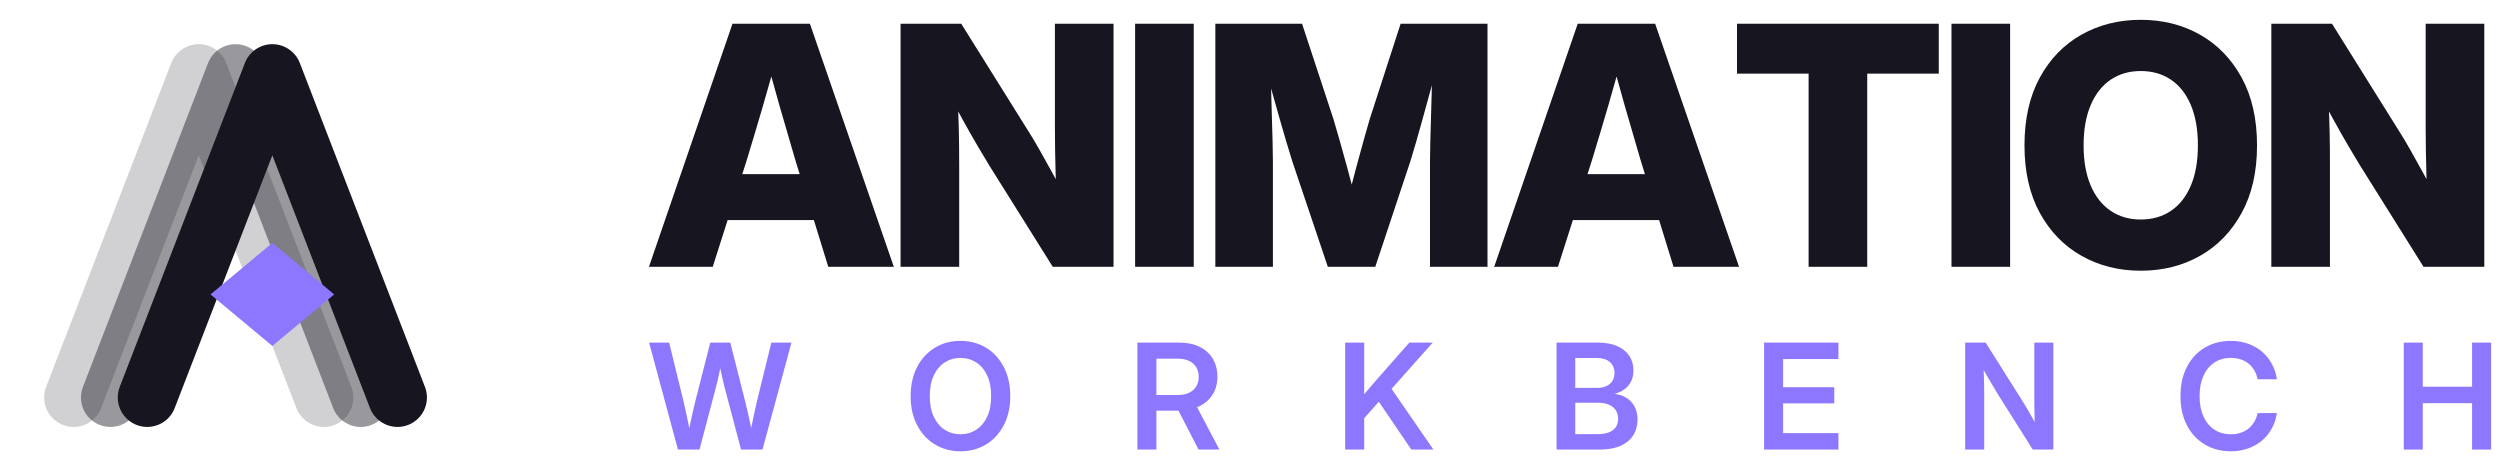
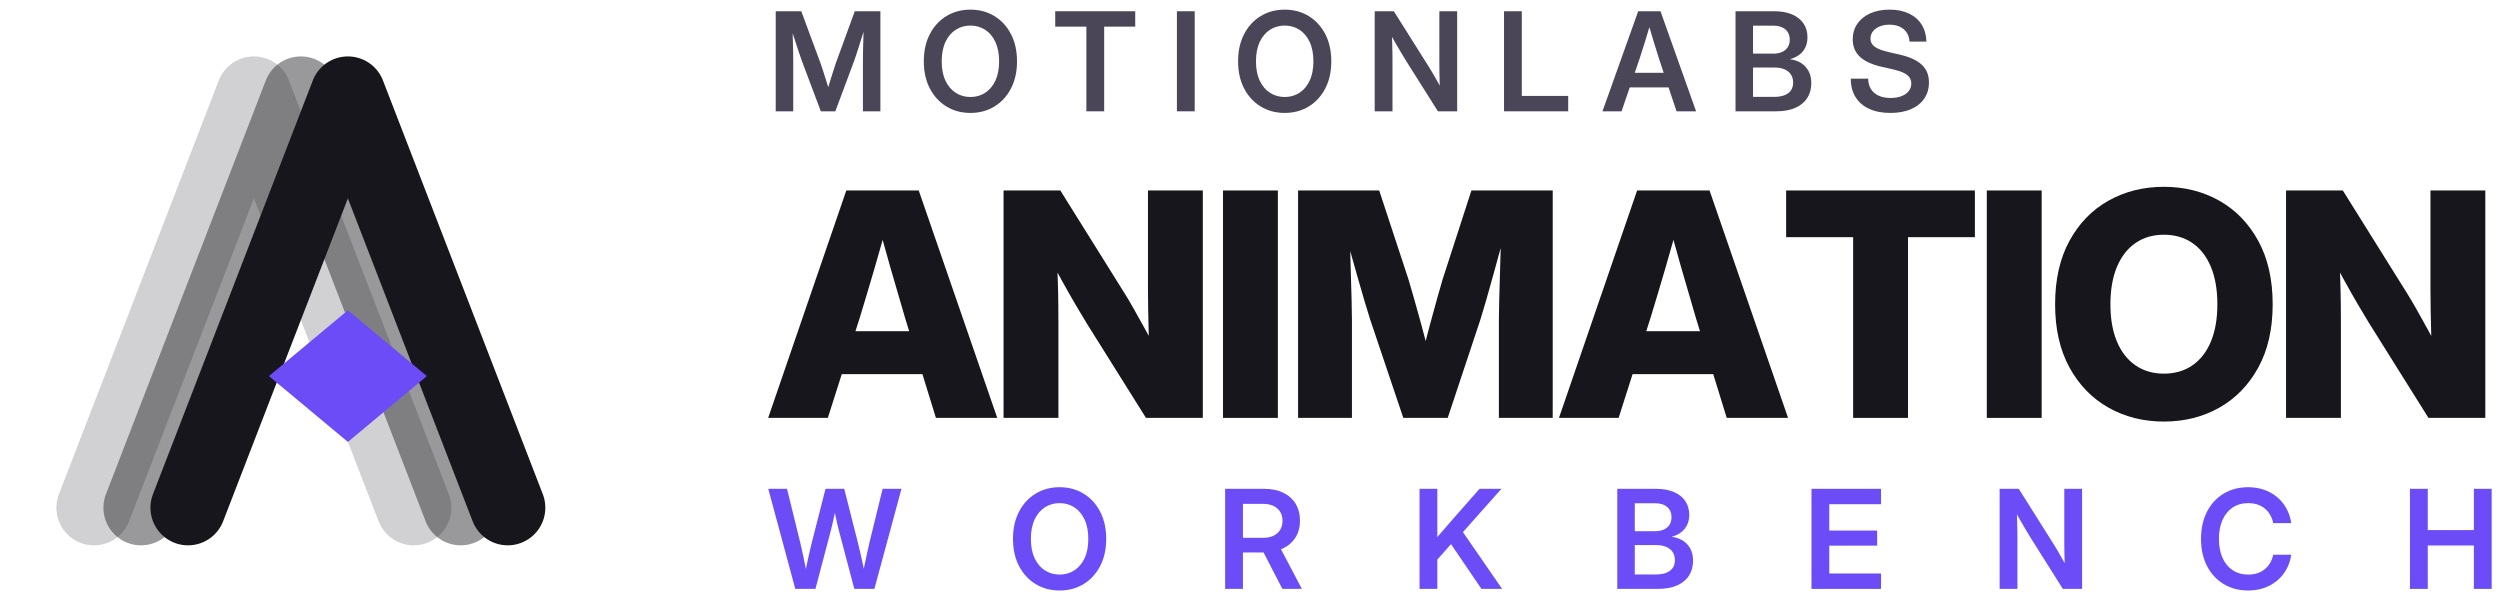
- <svg xmlns="http://www.w3.org/2000/svg" viewBox="0 0 1496.51 282.00" width="1496.51" height="282.00" fill="none" role="img" aria-label="Animation Workbench">
-   <g transform="translate(0.00 0.00) scale(4.40625)">
-     <g stroke="#17151F" stroke-width="8" stroke-linecap="round" stroke-linejoin="round">
+ <svg xmlns="http://www.w3.org/2000/svg" viewBox="0 0 1599.51 385.00" width="1599.51" height="385.00" fill="none" role="img" aria-label="MotionLabs Animation Workbench">
+   <g transform="translate(0.00 0.00) scale(6.01562)">
+     <g stroke="#17161C" stroke-width="8" stroke-linecap="round" stroke-linejoin="round">
      <path d="M10 54 L27 10 L44 54" opacity="0.2" />
      <path d="M15 54 L32 10 L49 54" opacity="0.44" />
      <path d="M20 54 L37 10 L54 54" />
    </g>
-     <path d="M37 33 L45.4 40 L37 47 L28.6 40 Z" fill="#8E77FF" />
+     <path d="M37 33 L45.4 40 L37 47 L28.6 40 Z" fill="#6B4CF6" />
  </g>
-   <g fill="#17151F">
-     <path transform="translate(388.000 159.711) scale(0.097656 -0.097656)" d="M4.8 0 516.799 1490H991.363L1505.722 0H1103.96L901.921 654.797Q853.441 819.038 805.441 985.979Q757.441 1152.919 706.801 1348.039H804.401Q752.241 1152.919 703.481 985.979Q654.721 819.038 604.481 654.797L395.722 0ZM356.441 286.518V568.12H1154.842V286.518Z" />
-     <path transform="translate(529.676 159.711) scale(0.097656 -0.097656)" d="M96.319 0V1490H468.241L891.479 812.604Q914.519 776.284 949.579 714.264Q984.639 652.243 1023.819 580.963Q1062.999 509.683 1097.279 445.603L1055.199 348.802Q1050.919 423.083 1048.039 518.783Q1045.159 614.483 1043.779 703.183Q1042.399 791.884 1042.399 844.164V1490H1401.761V0H1029.359L640.681 620.317Q612.601 665.957 569.781 738.737Q526.961 811.517 476.581 902.877Q426.201 994.238 373.281 1092.478L440.642 1122.237Q447.922 1014.597 451.182 915.877Q454.442 817.157 455.062 740.637Q455.682 664.117 455.682 620.797V0Z" />
-     <path transform="translate(670.083 159.711) scale(0.097656 -0.097656)" d="M455.682 1490V0H96.319V1490Z" />
-     <path transform="translate(718.107 159.711) scale(0.097656 -0.097656)" d="M96.319 0V1490H627.843L820.401 904.965Q836.441 851.685 858.241 774.664Q880.041 697.644 903.221 613.203Q926.401 528.763 946.061 452.103Q965.721 375.442 978.001 322.882H886.84Q899.12 375.442 918.66 452.103Q938.2 528.763 961 613.203Q983.801 697.644 1005.221 774.664Q1026.641 851.685 1042.441 904.965L1232.038 1490H1764.562V0H1412V645.117Q1412 695.397 1414.02 770.157Q1416.04 844.918 1418.68 931.798Q1421.32 1018.678 1423.58 1107.699Q1425.84 1196.719 1426.08 1275.52H1467.8Q1445.84 1193.359 1421.08 1103.419Q1396.32 1013.479 1372.54 926.978Q1348.76 840.478 1327.72 767.518Q1306.68 694.557 1291.16 645.117L1076.642 0H785.76L568.481 645.117Q552.961 694.557 531.041 767.518Q509.121 840.478 484.841 926.978Q460.561 1013.479 435.181 1103.419Q409.801 1193.359 386.601 1275.52H435.042Q435.521 1196.719 437.661 1107.699Q439.802 1018.678 442.442 931.798Q445.082 844.918 447.102 770.157Q449.122 695.397 449.122 645.117V0Z" />
-     <path transform="translate(893.963 159.711) scale(0.097656 -0.097656)" d="M4.8 0 516.799 1490H991.363L1505.722 0H1103.96L901.921 654.797Q853.441 819.038 805.441 985.979Q757.441 1152.919 706.801 1348.039H804.401Q752.241 1152.919 703.481 985.979Q654.721 819.038 604.481 654.797L395.722 0ZM356.441 286.518V568.12H1154.842V286.518Z" />
-     <path transform="translate(1035.639 159.711) scale(0.097656 -0.097656)" d="M42.4 1184.078V1490H1279.041V1184.078H840.642V0H481.279V1184.078Z" />
-     <path transform="translate(1158.761 159.711) scale(0.097656 -0.097656)" d="M455.682 1490V0H96.319V1490Z" />
-     <path transform="translate(1206.784 159.711) scale(0.097656 -0.097656)" d="M764.72 -24Q563.16 -24 401.42 67.4Q239.68 158.8 145.84 330.78Q52 502.76 52 744Q52 987.24 145.84 1159.6Q239.68 1331.96 401.42 1422.98Q563.16 1514 764.72 1514Q966.52 1514 1127.76 1422.98Q1289 1331.96 1383.22 1159.6Q1477.44 987.24 1477.44 744Q1477.44 502 1383.22 330.02Q1289 158.04 1127.76 67.02Q966.52 -24 764.72 -24ZM764.72 289.922Q871.6 289.922 950.399 343.462Q1029.199 397.001 1072.118 498.701Q1115.038 600.401 1115.038 744Q1115.038 888.599 1072.118 990.799Q1029.199 1092.999 950.399 1146.538Q871.6 1200.078 764.72 1200.078Q658.6 1200.078 579.801 1146.538Q501.001 1092.999 457.702 990.799Q414.402 888.599 414.402 744Q414.402 600.401 457.702 498.701Q501.001 397.001 579.801 343.462Q658.6 289.922 764.72 289.922Z" />
-     <path transform="translate(1350.219 159.711) scale(0.097656 -0.097656)" d="M96.319 0V1490H468.241L891.479 812.604Q914.519 776.284 949.579 714.264Q984.639 652.243 1023.819 580.963Q1062.999 509.683 1097.279 445.603L1055.199 348.802Q1050.919 423.083 1048.039 518.783Q1045.159 614.483 1043.779 703.183Q1042.399 791.884 1042.399 844.164V1490H1401.761V0H1029.359L640.681 620.317Q612.601 665.957 569.781 738.737Q526.961 811.517 476.581 902.877Q426.201 994.238 373.281 1092.478L440.642 1122.237Q447.922 1014.597 451.182 915.877Q454.442 817.157 455.062 740.637Q455.682 664.117 455.682 620.797V0Z" />
+   <g fill="#4A4658">
+     <path transform="translate(491.000 71.221) scale(0.042969 -0.042969)" d="M123.521 0V1490H504.235L794.399 706.553Q808.839 664.473 828.639 603.254Q848.439 542.034 869.419 475.195Q890.399 408.356 908.659 348.096Q926.919 287.837 937.999 247.677H873.24Q884.319 287.837 902.259 348.096Q920.199 408.356 940.999 475.195Q961.799 542.034 981.419 603.254Q1001.039 664.473 1014.839 706.553L1300.443 1490H1682.157V0H1422V760.324Q1422 809.404 1423.22 873.764Q1424.44 938.123 1426.48 1009.803Q1428.52 1081.482 1430.38 1154.702Q1432.24 1227.921 1432.88 1294.721H1465.8Q1442.24 1218.961 1417.88 1141.621Q1393.52 1064.282 1370.94 992.782Q1348.36 921.283 1328.92 861.723Q1309.48 802.164 1294.76 760.324L1011.038 0H795.36L509.278 760.324Q494.558 802.164 474.438 861.723Q454.318 921.283 431.238 992.782Q408.158 1064.282 382.978 1141.621Q357.798 1218.961 332.598 1294.721H373.438Q374.718 1227.921 376.258 1154.702Q377.798 1081.482 379.838 1009.803Q381.878 938.123 383.098 873.764Q384.318 809.404 384.318 760.324V0Z" />
+     <path transform="translate(587.962 71.221) scale(0.042969 -0.042969)" d="M765.92 -24Q566.76 -24 409.62 71.4Q252.48 166.8 162.241 339.58Q72.001 512.36 72.001 744Q72.001 977.64 162.241 1150.6Q252.48 1323.56 409.62 1418.78Q566.76 1514 765.92 1514Q965.72 1514 1122.36 1418.78Q1279 1323.56 1369.419 1150.6Q1459.839 977.64 1459.839 744Q1459.839 512 1369.419 339.22Q1279 166.44 1122.36 71.22Q965.72 -24 765.92 -24ZM765.92 213.117Q887.601 213.117 984.401 275.057Q1081.202 336.998 1137.322 455.698Q1193.443 574.399 1193.443 744Q1193.443 914.601 1137.322 1033.802Q1081.202 1153.002 984.401 1214.943Q887.601 1276.883 765.92 1276.883Q644.599 1276.883 547.799 1214.943Q450.998 1153.002 394.698 1033.802Q338.397 914.601 338.397 744Q338.397 574.399 394.698 455.698Q450.998 336.998 547.799 275.057Q644.599 213.117 765.92 213.117Z" />
+     <path transform="translate(673.150 71.221) scale(0.042969 -0.042969)" d="M46.4 1260.883V1490H1237.438V1260.883H775.038V0H510.081V1260.883Z" />
+     <path transform="translate(747.682 71.221) scale(0.042969 -0.042969)" d="M388.478 1490V0H123.521V1490Z" />
+     <path transform="translate(789.042 71.221) scale(0.042969 -0.042969)" d="M765.92 -24Q566.76 -24 409.62 71.4Q252.48 166.8 162.241 339.58Q72.001 512.36 72.001 744Q72.001 977.64 162.241 1150.6Q252.48 1323.56 409.62 1418.78Q566.76 1514 765.92 1514Q965.72 1514 1122.36 1418.78Q1279 1323.56 1369.419 1150.6Q1459.839 977.64 1459.839 744Q1459.839 512 1369.419 339.22Q1279 166.44 1122.36 71.22Q965.72 -24 765.92 -24ZM765.92 213.117Q887.601 213.117 984.401 275.057Q1081.202 336.998 1137.322 455.698Q1193.443 574.399 1193.443 744Q1193.443 914.601 1137.322 1033.802Q1081.202 1153.002 984.401 1214.943Q887.601 1276.883 765.92 1276.883Q644.599 1276.883 547.799 1214.943Q450.998 1153.002 394.698 1033.802Q338.397 914.601 338.397 744Q338.397 574.399 394.698 455.698Q450.998 336.998 547.799 275.057Q644.599 213.117 765.92 213.117Z" />
+     <path transform="translate(874.230 71.221) scale(0.042969 -0.042969)" d="M123.521 0V1490H408.638L932.281 658.594Q953.721 625.074 986.381 568.855Q1019.041 512.635 1056.021 447.555Q1093.001 382.475 1126.081 321.595L1097.202 256.797Q1094.122 319.876 1091.442 402.576Q1088.762 485.275 1087.582 560.975Q1086.402 636.674 1086.402 677.754V1490H1351.358V0H1064.961L593.478 747.525Q568.598 787.564 528.578 854.144Q488.559 920.724 438.379 1007.684Q388.199 1094.644 332.078 1193.284L375.038 1232.644Q381.118 1120.604 383.978 1025.684Q386.838 930.764 387.658 860.044Q388.478 789.325 388.478 748.805V0Z" />
+     <path transform="translate(956.969 71.221) scale(0.042969 -0.042969)" d="M123.521 0V1490H388.478V229.117H1079.119V0Z" />
+     <path transform="translate(1024.711 71.221) scale(0.042969 -0.042969)" d="M12.8 0 544.801 1490H876.956L1406.916 0H1115.56L855.118 782.805Q815.839 907.443 772.839 1046.782Q729.839 1186.121 674.799 1376.441H748.398Q692.638 1186.121 649.278 1046.782Q605.918 907.443 565.279 782.805L296.916 0ZM328.839 355.723V573.32H1091.238V355.723Z" />
+     <path transform="translate(1105.087 71.221) scale(0.042969 -0.042969)" d="M123.521 0V1490H700.399Q857.599 1490 968.159 1441.68Q1078.719 1393.36 1136.759 1306.66Q1194.799 1219.96 1194.799 1102.64Q1194.799 1017.28 1163.279 951.94Q1131.759 886.6 1073.979 843.02Q1016.199 799.44 936.24 776.68V774.68Q1025.199 764.64 1096.579 720.7Q1167.959 676.76 1209.899 601.24Q1251.839 525.72 1251.839 419.44Q1251.839 294.24 1192.439 199.7Q1133.039 105.16 1015.799 52.58Q898.559 0 725.679 0ZM384.158 214.718H697.6Q833.121 214.718 907.242 269.758Q981.363 324.798 981.363 428.279Q981.363 497.6 948.702 547.56Q916.042 597.521 854.081 624.801Q792.121 652.081 704 652.081H384.158ZM384.158 859.039H687.96Q764.041 859.039 818.521 884.359Q873.002 909.679 902.062 956.54Q931.122 1003.4 931.122 1067.161Q931.122 1162.801 866.442 1219.042Q801.761 1275.282 687.96 1275.282H384.158Z" />
+     <path transform="translate(1180.994 71.221) scale(0.042969 -0.042969)" d="M663.039 -24Q478.8 -24 346.68 36.96Q214.56 97.92 143.76 212.18Q72.96 326.44 72.96 485.76H332.197Q333.277 396.319 373.097 331.879Q412.917 267.438 487.298 233.238Q561.678 199.038 664.839 199.038Q758.36 199.038 827.52 225.458Q896.681 251.878 935.381 300.258Q974.081 348.639 974.081 413.88Q974.081 466.52 946.161 505.68Q918.241 544.84 857.521 574.121Q796.801 603.401 697.44 625.801L537.28 662.121Q313.6 712.721 207.92 812.841Q102.24 912.961 102.24 1070.001Q102.24 1203.681 170.6 1303.32Q238.96 1402.96 362.52 1458.48Q486.079 1514 650.439 1514Q816.598 1514 938.118 1456.6Q1059.638 1399.2 1127.238 1292.68Q1194.838 1186.16 1199.198 1038.48H947.76Q940.12 1156.161 860.18 1223.242Q780.24 1290.322 649.479 1290.322Q567.158 1290.322 503.278 1263.902Q439.397 1237.482 403.017 1190.742Q366.637 1144.001 366.637 1082.961Q366.637 1032.88 394.117 996.36Q421.597 959.84 481.337 932.06Q541.077 904.279 637.918 881.959L789.279 847.159Q905.118 821.239 989.618 783.599Q1074.118 745.959 1128.958 694.879Q1183.798 643.799 1210.518 577.959Q1237.238 512.119 1237.238 430.159Q1237.238 291.44 1167.218 189.3Q1097.198 87.16 968.318 31.58Q839.438 -24 663.039 -24Z" />
  </g>
-   <g fill="#8E77FF">
-     <path transform="translate(388.000 269.109) scale(0.042969 -0.042969)" d="M414.84 0 12.8 1490H291.996L489.078 686.715Q509.518 601.395 527.598 515.896Q545.678 430.396 562.938 345.077Q580.198 259.758 595.638 174.078H547.639Q564.799 259.758 582.599 345.077Q600.399 430.396 619.699 515.896Q638.999 601.395 660.158 686.715L865.12 1490H1143.677L1347.359 686.715Q1368.519 601.395 1388.139 515.896Q1407.759 430.396 1425.879 345.077Q1443.999 259.758 1461.158 174.078H1410.88Q1427.319 259.758 1444.399 345.077Q1461.479 430.396 1480.379 515.896Q1499.279 601.395 1518.719 686.715L1715.521 1490H1995.997L1592.677 0H1293.76L1065.879 862.084Q1041.759 954.884 1019.259 1060.644Q996.759 1166.404 969.639 1290.883H1037.878Q1010.758 1166.404 988.758 1060.644Q966.758 954.884 942.278 862.084L715.037 0Z" />
-     <path transform="translate(542.021 269.109) scale(0.042969 -0.042969)" d="M765.92 -24Q566.76 -24 409.62 71.4Q252.48 166.8 162.241 339.58Q72.001 512.36 72.001 744Q72.001 977.64 162.241 1150.6Q252.48 1323.56 409.62 1418.78Q566.76 1514 765.92 1514Q965.72 1514 1122.36 1418.78Q1279 1323.56 1369.419 1150.6Q1459.839 977.64 1459.839 744Q1459.839 512 1369.419 339.22Q1279 166.44 1122.36 71.22Q965.72 -24 765.92 -24ZM765.92 213.117Q887.601 213.117 984.401 275.057Q1081.202 336.998 1137.322 455.698Q1193.443 574.399 1193.443 744Q1193.443 914.601 1137.322 1033.802Q1081.202 1153.002 984.401 1214.943Q887.601 1276.883 765.92 1276.883Q644.599 1276.883 547.799 1214.943Q450.998 1153.002 394.698 1033.802Q338.397 914.601 338.397 744Q338.397 574.399 394.698 455.698Q450.998 336.998 547.799 275.057Q644.599 213.117 765.92 213.117Z" />
-     <path transform="translate(675.547 269.109) scale(0.042969 -0.042969)" d="M123.521 0V1490H705.32Q869.24 1490 988.679 1431.94Q1108.119 1373.88 1172.859 1266.98Q1237.599 1160.081 1237.599 1013.521Q1237.599 868.761 1169.219 762.801Q1100.839 656.842 977.539 599.502Q854.24 542.162 688.44 542.162H279.679V760.479H691.6Q780.201 760.479 844.261 791.48Q908.322 822.48 942.922 879.48Q977.522 936.48 977.522 1013.521Q977.522 1091.562 942.602 1147.742Q907.682 1203.922 843.621 1234.922Q779.561 1265.923 690.32 1265.923H388.478V0ZM975.402 0 628.361 672.16H911.918L1265.678 0Z" />
-     <path transform="translate(799.920 269.109) scale(0.042969 -0.042969)" d="M312.118 349.323V682.159Q363.398 742.679 414.858 802.239Q466.318 861.799 517.918 921.499Q569.518 981.199 621.438 1041.078L1017.281 1490H1342.757L711.437 779.961H691.997ZM123.521 0V1490H388.478V1042.637V685.959V558.72V0ZM1045.161 0 565.838 705.242 726.156 908.44 1352.837 0Z" />
-     <path transform="translate(926.441 269.109) scale(0.042969 -0.042969)" d="M123.521 0V1490H700.399Q857.599 1490 968.159 1441.68Q1078.719 1393.36 1136.759 1306.66Q1194.799 1219.96 1194.799 1102.64Q1194.799 1017.28 1163.279 951.94Q1131.759 886.6 1073.979 843.02Q1016.199 799.44 936.24 776.68V774.68Q1025.199 764.64 1096.579 720.7Q1167.959 676.76 1209.899 601.24Q1251.839 525.72 1251.839 419.44Q1251.839 294.24 1192.439 199.7Q1133.039 105.16 1015.799 52.58Q898.559 0 725.679 0ZM384.158 214.718H697.6Q833.121 214.718 907.242 269.758Q981.363 324.798 981.363 428.279Q981.363 497.6 948.702 547.56Q916.042 597.521 854.081 624.801Q792.121 652.081 704 652.081H384.158ZM384.158 859.039H687.96Q764.041 859.039 818.521 884.359Q873.002 909.679 902.062 956.54Q931.122 1003.4 931.122 1067.161Q931.122 1162.801 866.442 1219.042Q801.761 1275.282 687.96 1275.282H384.158Z" />
-     <path transform="translate(1050.685 269.109) scale(0.042969 -0.042969)" d="M123.521 0V1490H1159.118V1260.883H388.478V868.559H1101.478V643.762H388.478V229.117H1159.118V0Z" />
-     <path transform="translate(1171.062 269.109) scale(0.042969 -0.042969)" d="M123.521 0V1490H408.638L932.281 658.594Q953.721 625.074 986.381 568.855Q1019.041 512.635 1056.021 447.555Q1093.001 382.475 1126.081 321.595L1097.202 256.797Q1094.122 319.876 1091.442 402.576Q1088.762 485.275 1087.582 560.975Q1086.402 636.674 1086.402 677.754V1490H1351.358V0H1064.961L593.478 747.525Q568.598 787.564 528.578 854.144Q488.559 920.724 438.379 1007.684Q388.199 1094.644 332.078 1193.284L375.038 1232.644Q381.118 1120.604 383.978 1025.684Q386.838 930.764 387.658 860.044Q388.478 789.325 388.478 748.805V0Z" />
-     <path transform="translate(1302.138 269.109) scale(0.042969 -0.042969)" d="M773.6 -24Q568.68 -24 410.26 71.08Q251.84 166.16 161.921 338.94Q72.001 511.72 72.001 744Q72.001 978.28 161.601 1151.24Q251.2 1324.2 409.94 1419.1Q568.68 1514 773.6 1514Q899.96 1514 1008.76 1476.48Q1117.559 1438.96 1202.299 1368.68Q1287.039 1298.401 1341.939 1200.001Q1396.839 1101.601 1415.679 979.201H1147.083Q1132.322 1050.122 1099.262 1105.562Q1066.202 1161.002 1018.122 1199.282Q970.041 1237.563 908.901 1257.223Q847.76 1276.883 776.48 1276.883Q639.639 1276.883 541.659 1210.642Q443.678 1144.402 391.038 1024.741Q338.397 905.081 338.397 744Q338.397 583.919 390.858 464.759Q443.318 345.598 541.479 279.358Q639.639 213.117 776.48 213.117Q847.76 213.117 908.401 232.597Q969.041 252.077 1017.122 290.218Q1065.202 328.358 1098.582 383.298Q1131.962 438.238 1147.723 508.799H1415.679Q1397.119 387.039 1342.079 288.819Q1287.039 190.599 1202.119 120.64Q1117.199 50.68 1008.58 13.34Q899.96 -24 773.6 -24Z" />
-     <path transform="translate(1433.601 269.109) scale(0.042969 -0.042969)" d="M123.521 0V1490H388.478V875.399H1075.202V1490H1340.158V0H1075.202V646.281H388.478V0Z" />
+   <g fill="#17161C">
+     <path transform="translate(491.000 267.373) scale(0.097656 -0.097656)" d="M4.8 0 516.799 1490H991.363L1505.722 0H1103.96L901.921 654.797Q853.441 819.038 805.441 985.979Q757.441 1152.919 706.801 1348.039H804.401Q752.241 1152.919 703.481 985.979Q654.721 819.038 604.481 654.797L395.722 0ZM356.441 286.518V568.12H1154.842V286.518Z" />
+     <path transform="translate(632.676 267.373) scale(0.097656 -0.097656)" d="M96.319 0V1490H468.241L891.479 812.604Q914.519 776.284 949.579 714.264Q984.639 652.243 1023.819 580.963Q1062.999 509.683 1097.279 445.603L1055.199 348.802Q1050.919 423.083 1048.039 518.783Q1045.159 614.483 1043.779 703.183Q1042.399 791.884 1042.399 844.164V1490H1401.761V0H1029.359L640.681 620.317Q612.601 665.957 569.781 738.737Q526.961 811.517 476.581 902.877Q426.201 994.238 373.281 1092.478L440.642 1122.237Q447.922 1014.597 451.182 915.877Q454.442 817.157 455.062 740.637Q455.682 664.117 455.682 620.797V0Z" />
+     <path transform="translate(773.083 267.373) scale(0.097656 -0.097656)" d="M455.682 1490V0H96.319V1490Z" />
+     <path transform="translate(821.107 267.373) scale(0.097656 -0.097656)" d="M96.319 0V1490H627.843L820.401 904.965Q836.441 851.685 858.241 774.664Q880.041 697.644 903.221 613.203Q926.401 528.763 946.061 452.103Q965.721 375.442 978.001 322.882H886.84Q899.12 375.442 918.66 452.103Q938.2 528.763 961 613.203Q983.801 697.644 1005.221 774.664Q1026.641 851.685 1042.441 904.965L1232.038 1490H1764.562V0H1412V645.117Q1412 695.397 1414.02 770.157Q1416.04 844.918 1418.68 931.798Q1421.32 1018.678 1423.58 1107.699Q1425.84 1196.719 1426.08 1275.52H1467.8Q1445.84 1193.359 1421.08 1103.419Q1396.32 1013.479 1372.54 926.978Q1348.76 840.478 1327.72 767.518Q1306.68 694.557 1291.16 645.117L1076.642 0H785.76L568.481 645.117Q552.961 694.557 531.041 767.518Q509.121 840.478 484.841 926.978Q460.561 1013.479 435.181 1103.419Q409.801 1193.359 386.601 1275.52H435.042Q435.521 1196.719 437.661 1107.699Q439.802 1018.678 442.442 931.798Q445.082 844.918 447.102 770.157Q449.122 695.397 449.122 645.117V0Z" />
+     <path transform="translate(996.963 267.373) scale(0.097656 -0.097656)" d="M4.8 0 516.799 1490H991.363L1505.722 0H1103.96L901.921 654.797Q853.441 819.038 805.441 985.979Q757.441 1152.919 706.801 1348.039H804.401Q752.241 1152.919 703.481 985.979Q654.721 819.038 604.481 654.797L395.722 0ZM356.441 286.518V568.12H1154.842V286.518Z" />
+     <path transform="translate(1138.639 267.373) scale(0.097656 -0.097656)" d="M42.4 1184.078V1490H1279.041V1184.078H840.642V0H481.279V1184.078Z" />
+     <path transform="translate(1261.761 267.373) scale(0.097656 -0.097656)" d="M455.682 1490V0H96.319V1490Z" />
+     <path transform="translate(1309.784 267.373) scale(0.097656 -0.097656)" d="M764.72 -24Q563.16 -24 401.42 67.4Q239.68 158.8 145.84 330.78Q52 502.76 52 744Q52 987.24 145.84 1159.6Q239.68 1331.96 401.42 1422.98Q563.16 1514 764.72 1514Q966.52 1514 1127.76 1422.98Q1289 1331.96 1383.22 1159.6Q1477.44 987.24 1477.44 744Q1477.44 502 1383.22 330.02Q1289 158.04 1127.76 67.02Q966.52 -24 764.72 -24ZM764.72 289.922Q871.6 289.922 950.399 343.462Q1029.199 397.001 1072.118 498.701Q1115.038 600.401 1115.038 744Q1115.038 888.599 1072.118 990.799Q1029.199 1092.999 950.399 1146.538Q871.6 1200.078 764.72 1200.078Q658.6 1200.078 579.801 1146.538Q501.001 1092.999 457.702 990.799Q414.402 888.599 414.402 744Q414.402 600.401 457.702 498.701Q501.001 397.001 579.801 343.462Q658.6 289.922 764.72 289.922Z" />
+     <path transform="translate(1453.219 267.373) scale(0.097656 -0.097656)" d="M96.319 0V1490H468.241L891.479 812.604Q914.519 776.284 949.579 714.264Q984.639 652.243 1023.819 580.963Q1062.999 509.683 1097.279 445.603L1055.199 348.802Q1050.919 423.083 1048.039 518.783Q1045.159 614.483 1043.779 703.183Q1042.399 791.884 1042.399 844.164V1490H1401.761V0H1029.359L640.681 620.317Q612.601 665.957 569.781 738.737Q526.961 811.517 476.581 902.877Q426.201 994.238 373.281 1092.478L440.642 1122.237Q447.922 1014.597 451.182 915.877Q454.442 817.157 455.062 740.637Q455.682 664.117 455.682 620.797V0Z" />
+   </g>
+   <g fill="#6B4CF6">
+     <path transform="translate(491.000 376.771) scale(0.042969 -0.042969)" d="M414.84 0 12.8 1490H291.996L489.078 686.715Q509.518 601.395 527.598 515.896Q545.678 430.396 562.938 345.077Q580.198 259.758 595.638 174.078H547.639Q564.799 259.758 582.599 345.077Q600.399 430.396 619.699 515.896Q638.999 601.395 660.158 686.715L865.12 1490H1143.677L1347.359 686.715Q1368.519 601.395 1388.139 515.896Q1407.759 430.396 1425.879 345.077Q1443.999 259.758 1461.158 174.078H1410.88Q1427.319 259.758 1444.399 345.077Q1461.479 430.396 1480.379 515.896Q1499.279 601.395 1518.719 686.715L1715.521 1490H1995.997L1592.677 0H1293.76L1065.879 862.084Q1041.759 954.884 1019.259 1060.644Q996.759 1166.404 969.639 1290.883H1037.878Q1010.758 1166.404 988.758 1060.644Q966.758 954.884 942.278 862.084L715.037 0Z" />
+     <path transform="translate(645.021 376.771) scale(0.042969 -0.042969)" d="M765.92 -24Q566.76 -24 409.62 71.4Q252.48 166.8 162.241 339.58Q72.001 512.36 72.001 744Q72.001 977.64 162.241 1150.6Q252.48 1323.56 409.62 1418.78Q566.76 1514 765.92 1514Q965.72 1514 1122.36 1418.78Q1279 1323.56 1369.419 1150.6Q1459.839 977.64 1459.839 744Q1459.839 512 1369.419 339.22Q1279 166.44 1122.36 71.22Q965.72 -24 765.92 -24ZM765.92 213.117Q887.601 213.117 984.401 275.057Q1081.202 336.998 1137.322 455.698Q1193.443 574.399 1193.443 744Q1193.443 914.601 1137.322 1033.802Q1081.202 1153.002 984.401 1214.943Q887.601 1276.883 765.92 1276.883Q644.599 1276.883 547.799 1214.943Q450.998 1153.002 394.698 1033.802Q338.397 914.601 338.397 744Q338.397 574.399 394.698 455.698Q450.998 336.998 547.799 275.057Q644.599 213.117 765.92 213.117Z" />
+     <path transform="translate(778.547 376.771) scale(0.042969 -0.042969)" d="M123.521 0V1490H705.32Q869.24 1490 988.679 1431.94Q1108.119 1373.88 1172.859 1266.98Q1237.599 1160.081 1237.599 1013.521Q1237.599 868.761 1169.219 762.801Q1100.839 656.842 977.539 599.502Q854.24 542.162 688.44 542.162H279.679V760.479H691.6Q780.201 760.479 844.261 791.48Q908.322 822.48 942.922 879.48Q977.522 936.48 977.522 1013.521Q977.522 1091.562 942.602 1147.742Q907.682 1203.922 843.621 1234.922Q779.561 1265.923 690.32 1265.923H388.478V0ZM975.402 0 628.361 672.16H911.918L1265.678 0Z" />
+     <path transform="translate(902.920 376.771) scale(0.042969 -0.042969)" d="M312.118 349.323V682.159Q363.398 742.679 414.858 802.239Q466.318 861.799 517.918 921.499Q569.518 981.199 621.438 1041.078L1017.281 1490H1342.757L711.437 779.961H691.997ZM123.521 0V1490H388.478V1042.637V685.959V558.72V0ZM1045.161 0 565.838 705.242 726.156 908.44 1352.837 0Z" />
+     <path transform="translate(1029.441 376.771) scale(0.042969 -0.042969)" d="M123.521 0V1490H700.399Q857.599 1490 968.159 1441.68Q1078.719 1393.36 1136.759 1306.66Q1194.799 1219.96 1194.799 1102.64Q1194.799 1017.28 1163.279 951.94Q1131.759 886.6 1073.979 843.02Q1016.199 799.44 936.24 776.68V774.68Q1025.199 764.64 1096.579 720.7Q1167.959 676.76 1209.899 601.24Q1251.839 525.72 1251.839 419.44Q1251.839 294.24 1192.439 199.7Q1133.039 105.16 1015.799 52.58Q898.559 0 725.679 0ZM384.158 214.718H697.6Q833.121 214.718 907.242 269.758Q981.363 324.798 981.363 428.279Q981.363 497.6 948.702 547.56Q916.042 597.521 854.081 624.801Q792.121 652.081 704 652.081H384.158ZM384.158 859.039H687.96Q764.041 859.039 818.521 884.359Q873.002 909.679 902.062 956.54Q931.122 1003.4 931.122 1067.161Q931.122 1162.801 866.442 1219.042Q801.761 1275.282 687.96 1275.282H384.158Z" />
+     <path transform="translate(1153.685 376.771) scale(0.042969 -0.042969)" d="M123.521 0V1490H1159.118V1260.883H388.478V868.559H1101.478V643.762H388.478V229.117H1159.118V0Z" />
+     <path transform="translate(1274.062 376.771) scale(0.042969 -0.042969)" d="M123.521 0V1490H408.638L932.281 658.594Q953.721 625.074 986.381 568.855Q1019.041 512.635 1056.021 447.555Q1093.001 382.475 1126.081 321.595L1097.202 256.797Q1094.122 319.876 1091.442 402.576Q1088.762 485.275 1087.582 560.975Q1086.402 636.674 1086.402 677.754V1490H1351.358V0H1064.961L593.478 747.525Q568.598 787.564 528.578 854.144Q488.559 920.724 438.379 1007.684Q388.199 1094.644 332.078 1193.284L375.038 1232.644Q381.118 1120.604 383.978 1025.684Q386.838 930.764 387.658 860.044Q388.478 789.325 388.478 748.805V0Z" />
+     <path transform="translate(1405.138 376.771) scale(0.042969 -0.042969)" d="M773.6 -24Q568.68 -24 410.26 71.08Q251.84 166.16 161.921 338.94Q72.001 511.72 72.001 744Q72.001 978.28 161.601 1151.24Q251.2 1324.2 409.94 1419.1Q568.68 1514 773.6 1514Q899.96 1514 1008.76 1476.48Q1117.559 1438.96 1202.299 1368.68Q1287.039 1298.401 1341.939 1200.001Q1396.839 1101.601 1415.679 979.201H1147.083Q1132.322 1050.122 1099.262 1105.562Q1066.202 1161.002 1018.122 1199.282Q970.041 1237.563 908.901 1257.223Q847.76 1276.883 776.48 1276.883Q639.639 1276.883 541.659 1210.642Q443.678 1144.402 391.038 1024.741Q338.397 905.081 338.397 744Q338.397 583.919 390.858 464.759Q443.318 345.598 541.479 279.358Q639.639 213.117 776.48 213.117Q847.76 213.117 908.401 232.597Q969.041 252.077 1017.122 290.218Q1065.202 328.358 1098.582 383.298Q1131.962 438.238 1147.723 508.799H1415.679Q1397.119 387.039 1342.079 288.819Q1287.039 190.599 1202.119 120.64Q1117.199 50.68 1008.58 13.34Q899.96 -24 773.6 -24Z" />
+     <path transform="translate(1536.601 376.771) scale(0.042969 -0.042969)" d="M123.521 0V1490H388.478V875.399H1075.202V1490H1340.158V0H1075.202V646.281H388.478V0Z" />
  </g>
</svg>
